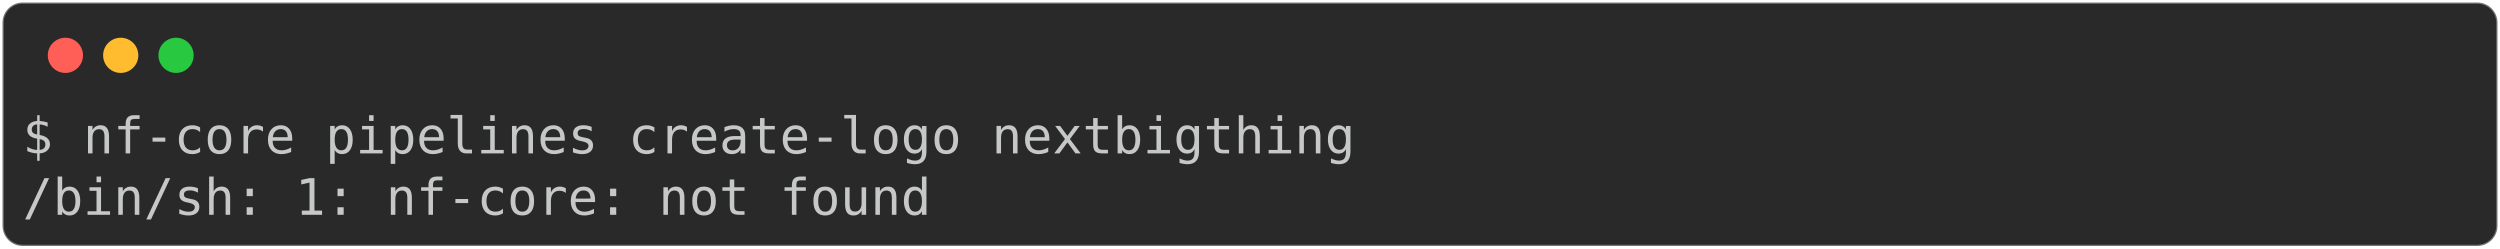
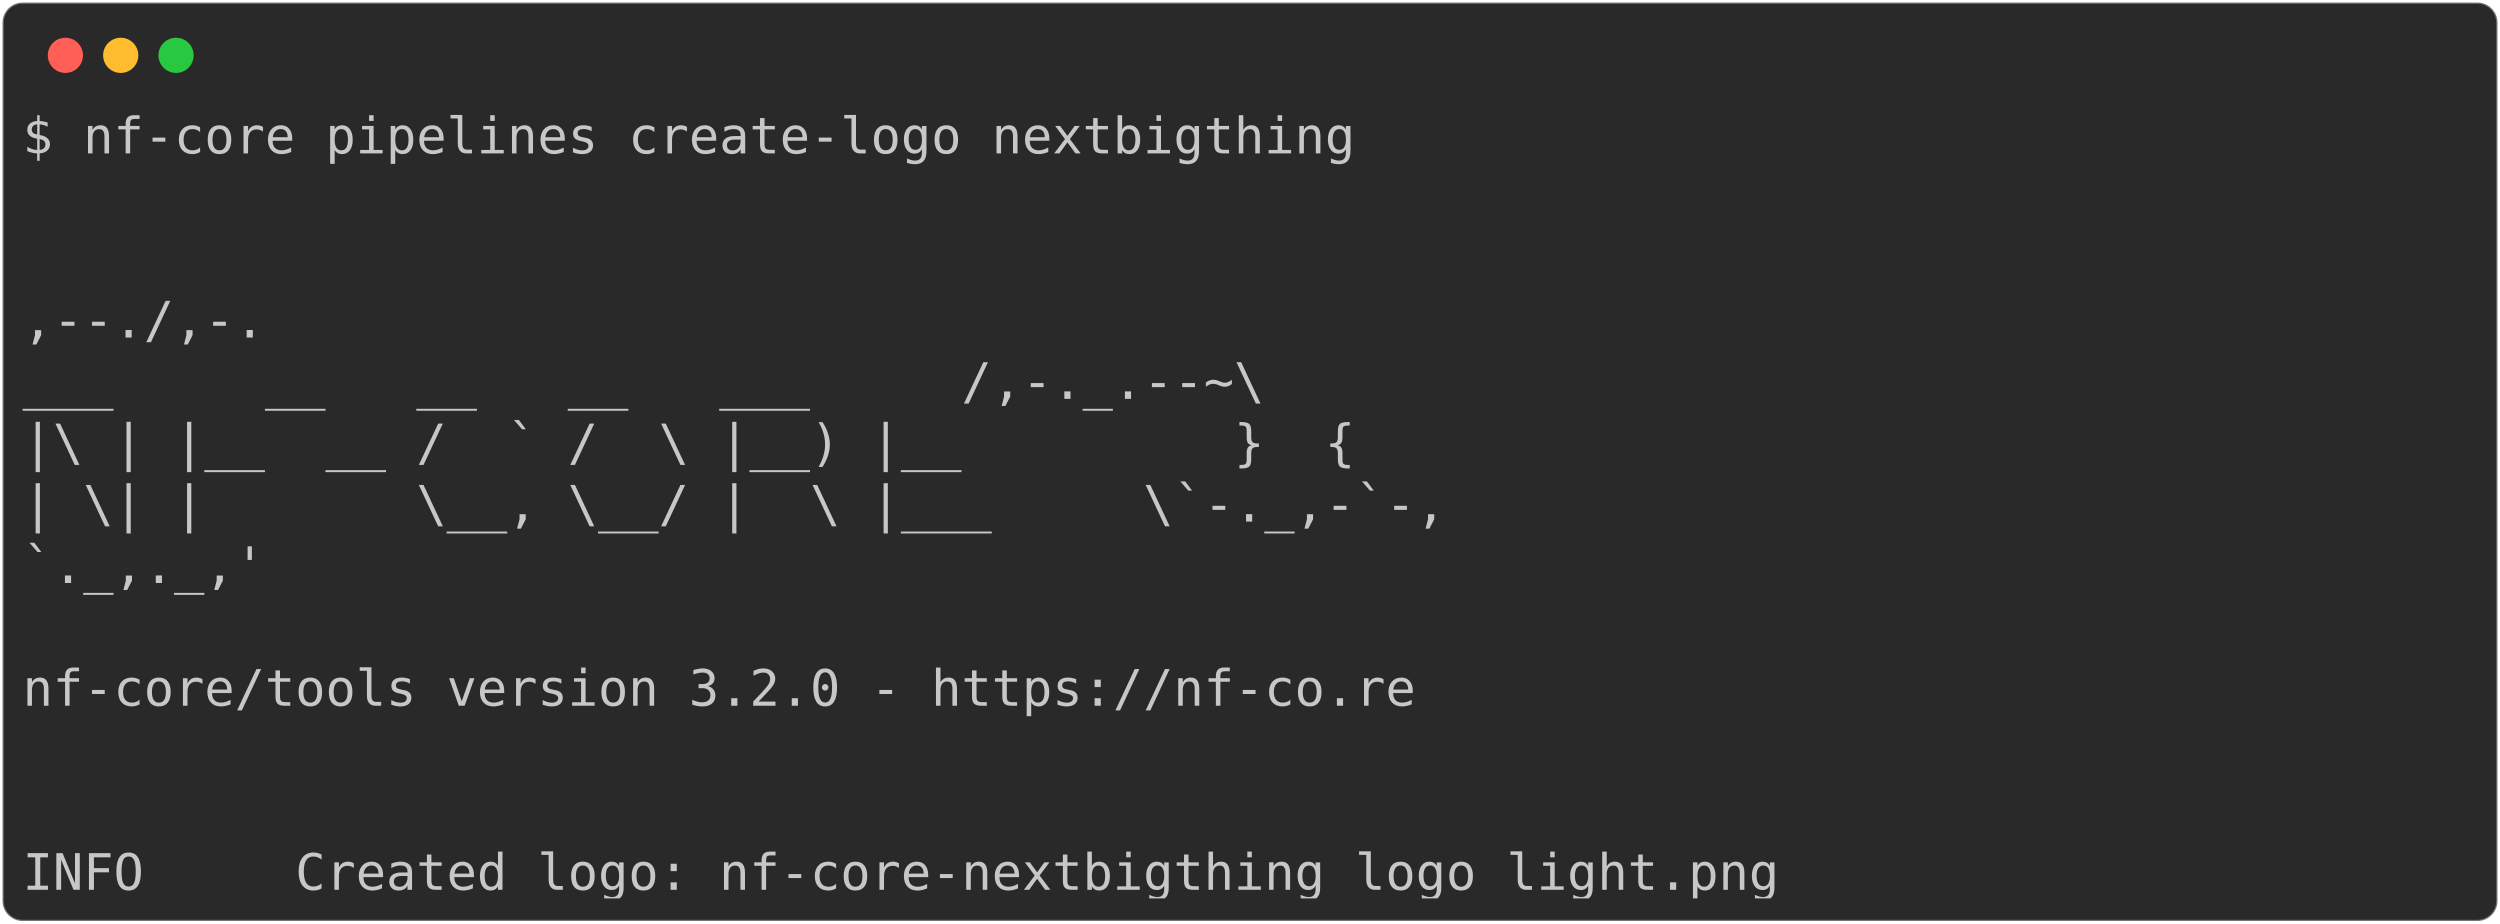
- <svg xmlns="http://www.w3.org/2000/svg" class="rich-terminal" viewBox="0 0 994 98.8">
+ <svg xmlns="http://www.w3.org/2000/svg" class="rich-terminal" viewBox="0 0 994 367.2">
  <style>

    @font-face {
        font-family: "Fira Code";
        src: local("FiraCode-Regular"),
                url("https://cdnjs.cloudflare.com/ajax/libs/firacode/6.2.0/woff2/FiraCode-Regular.woff2") format("woff2"),
                url("https://cdnjs.cloudflare.com/ajax/libs/firacode/6.2.0/woff/FiraCode-Regular.woff") format("woff");
        font-style: normal;
        font-weight: 400;
    }
    @font-face {
        font-family: "Fira Code";
        src: local("FiraCode-Bold"),
                url("https://cdnjs.cloudflare.com/ajax/libs/firacode/6.2.0/woff2/FiraCode-Bold.woff2") format("woff2"),
                url("https://cdnjs.cloudflare.com/ajax/libs/firacode/6.2.0/woff/FiraCode-Bold.woff") format("woff");
        font-style: bold;
        font-weight: 700;
    }

-     .terminal-1210722745-matrix {
+     .terminal-30658142-matrix {
        font-family: Fira Code, monospace;
        font-size: 20px;
        line-height: 24.4px;
        font-variant-east-asian: full-width;
    }

-     .terminal-1210722745-title {
+     .terminal-30658142-title {
        font-size: 18px;
        font-weight: bold;
        font-family: arial;
    }

-     .terminal-1210722745-r1 { fill: #c5c8c6 }
+     .terminal-30658142-r1 { fill: #c5c8c6 }
    </style>
  <defs>
-     <clipPath id="terminal-1210722745-clip-terminal">
-       <rect x="0" y="0" width="975.0" height="47.8" />
+     <clipPath id="terminal-30658142-clip-terminal">
+       <rect x="0" y="0" width="975.0" height="316.2" />
    </clipPath>
-     <clipPath id="terminal-1210722745-line-0">
+     <clipPath id="terminal-30658142-line-0">
      <rect x="0" y="1.5" width="976" height="24.65" />
    </clipPath>
+     <clipPath id="terminal-30658142-line-1">
+       <rect x="0" y="25.9" width="976" height="24.65" />
+     </clipPath>
+     <clipPath id="terminal-30658142-line-2">
+       <rect x="0" y="50.3" width="976" height="24.65" />
+     </clipPath>
+     <clipPath id="terminal-30658142-line-3">
+       <rect x="0" y="74.7" width="976" height="24.65" />
+     </clipPath>
+     <clipPath id="terminal-30658142-line-4">
+       <rect x="0" y="99.1" width="976" height="24.65" />
+     </clipPath>
+     <clipPath id="terminal-30658142-line-5">
+       <rect x="0" y="123.5" width="976" height="24.65" />
+     </clipPath>
+     <clipPath id="terminal-30658142-line-6">
+       <rect x="0" y="147.9" width="976" height="24.65" />
+     </clipPath>
+     <clipPath id="terminal-30658142-line-7">
+       <rect x="0" y="172.3" width="976" height="24.65" />
+     </clipPath>
+     <clipPath id="terminal-30658142-line-8">
+       <rect x="0" y="196.7" width="976" height="24.65" />
+     </clipPath>
+     <clipPath id="terminal-30658142-line-9">
+       <rect x="0" y="221.1" width="976" height="24.65" />
+     </clipPath>
+     <clipPath id="terminal-30658142-line-10">
+       <rect x="0" y="245.5" width="976" height="24.65" />
+     </clipPath>
+     <clipPath id="terminal-30658142-line-11">
+       <rect x="0" y="269.9" width="976" height="24.65" />
+     </clipPath>
  </defs>
-   <rect fill="#292929" stroke="rgba(255,255,255,0.35)" stroke-width="1" x="1" y="1" width="992" height="96.8" rx="8" />
+   <rect fill="#292929" stroke="rgba(255,255,255,0.35)" stroke-width="1" x="1" y="1" width="992" height="365.2" rx="8" />
  <g transform="translate(26,22)">
    <circle cx="0" cy="0" r="7" fill="#ff5f57" />
    <circle cx="22" cy="0" r="7" fill="#febc2e" />
    <circle cx="44" cy="0" r="7" fill="#28c840" />
  </g>
-   <g transform="translate(9, 41)" clip-path="url(#terminal-1210722745-clip-terminal)">
-     <g class="terminal-1210722745-matrix">
-       <text class="terminal-1210722745-r1" x="0" y="20" textLength="536.8" clip-path="url(#terminal-1210722745-line-0)">$ nf-core pipelines create-logo nextbigthing</text>
-       <text class="terminal-1210722745-r1" x="976" y="20" textLength="12.2" clip-path="url(#terminal-1210722745-line-0)">
+   <g transform="translate(9, 41)" clip-path="url(#terminal-30658142-clip-terminal)">
+     <g class="terminal-30658142-matrix">
+       <text class="terminal-30658142-r1" x="0" y="20" textLength="536.8" clip-path="url(#terminal-30658142-line-0)">$ nf-core pipelines create-logo nextbigthing</text>
+       <text class="terminal-30658142-r1" x="976" y="20" textLength="12.2" clip-path="url(#terminal-30658142-line-0)">
</text>
-       <text class="terminal-1210722745-r1" x="0" y="44.4" textLength="366" clip-path="url(#terminal-1210722745-line-1)">/bin/sh: 1: nf-core: not found</text>
-       <text class="terminal-1210722745-r1" x="976" y="44.4" textLength="12.2" clip-path="url(#terminal-1210722745-line-1)">
+       <text class="terminal-30658142-r1" x="976" y="44.4" textLength="12.2" clip-path="url(#terminal-30658142-line-1)">
+ </text>
+       <text class="terminal-30658142-r1" x="976" y="68.8" textLength="12.2" clip-path="url(#terminal-30658142-line-2)">
+ </text>
+       <text class="terminal-30658142-r1" x="0" y="93.2" textLength="610" clip-path="url(#terminal-30658142-line-3)">                                          ,--./,-.</text>
+       <text class="terminal-30658142-r1" x="976" y="93.2" textLength="12.2" clip-path="url(#terminal-30658142-line-3)">
+ </text>
+       <text class="terminal-30658142-r1" x="0" y="117.6" textLength="634.4" clip-path="url(#terminal-30658142-line-4)">          ___     __   __   __   ___     /,-._.--~\ </text>
+       <text class="terminal-30658142-r1" x="976" y="117.6" textLength="12.2" clip-path="url(#terminal-30658142-line-4)">
+ </text>
+       <text class="terminal-30658142-r1" x="0" y="142" textLength="585.6" clip-path="url(#terminal-30658142-line-5)">    |\ | |__  __ /  ` /  \ |__) |__         }  {</text>
+       <text class="terminal-30658142-r1" x="976" y="142" textLength="12.2" clip-path="url(#terminal-30658142-line-5)">
+ </text>
+       <text class="terminal-30658142-r1" x="0" y="166.4" textLength="622.2" clip-path="url(#terminal-30658142-line-6)">    | \| |       \__, \__/ |  \ |___     \`-._,-`-,</text>
+       <text class="terminal-30658142-r1" x="976" y="166.4" textLength="12.2" clip-path="url(#terminal-30658142-line-6)">
+ </text>
+       <text class="terminal-30658142-r1" x="0" y="190.8" textLength="610" clip-path="url(#terminal-30658142-line-7)">                                          `._,._,'</text>
+       <text class="terminal-30658142-r1" x="976" y="190.8" textLength="12.2" clip-path="url(#terminal-30658142-line-7)">
+ </text>
+       <text class="terminal-30658142-r1" x="976" y="215.2" textLength="12.2" clip-path="url(#terminal-30658142-line-8)">
+ </text>
+       <text class="terminal-30658142-r1" x="0" y="239.6" textLength="610" clip-path="url(#terminal-30658142-line-9)">    nf-core/tools version 3.2.0 - https://nf-co.re</text>
+       <text class="terminal-30658142-r1" x="976" y="239.6" textLength="12.2" clip-path="url(#terminal-30658142-line-9)">
+ </text>
+       <text class="terminal-30658142-r1" x="976" y="264" textLength="12.2" clip-path="url(#terminal-30658142-line-10)">
+ </text>
+       <text class="terminal-30658142-r1" x="976" y="288.4" textLength="12.2" clip-path="url(#terminal-30658142-line-11)">
+ </text>
+       <text class="terminal-30658142-r1" x="0" y="312.8" textLength="976" clip-path="url(#terminal-30658142-line-12)">INFO     Created logo: nf-core-nextbigthing_logo_light.png                      </text>
+       <text class="terminal-30658142-r1" x="976" y="312.8" textLength="12.2" clip-path="url(#terminal-30658142-line-12)">
</text>
    </g>
  </g>
</svg>
